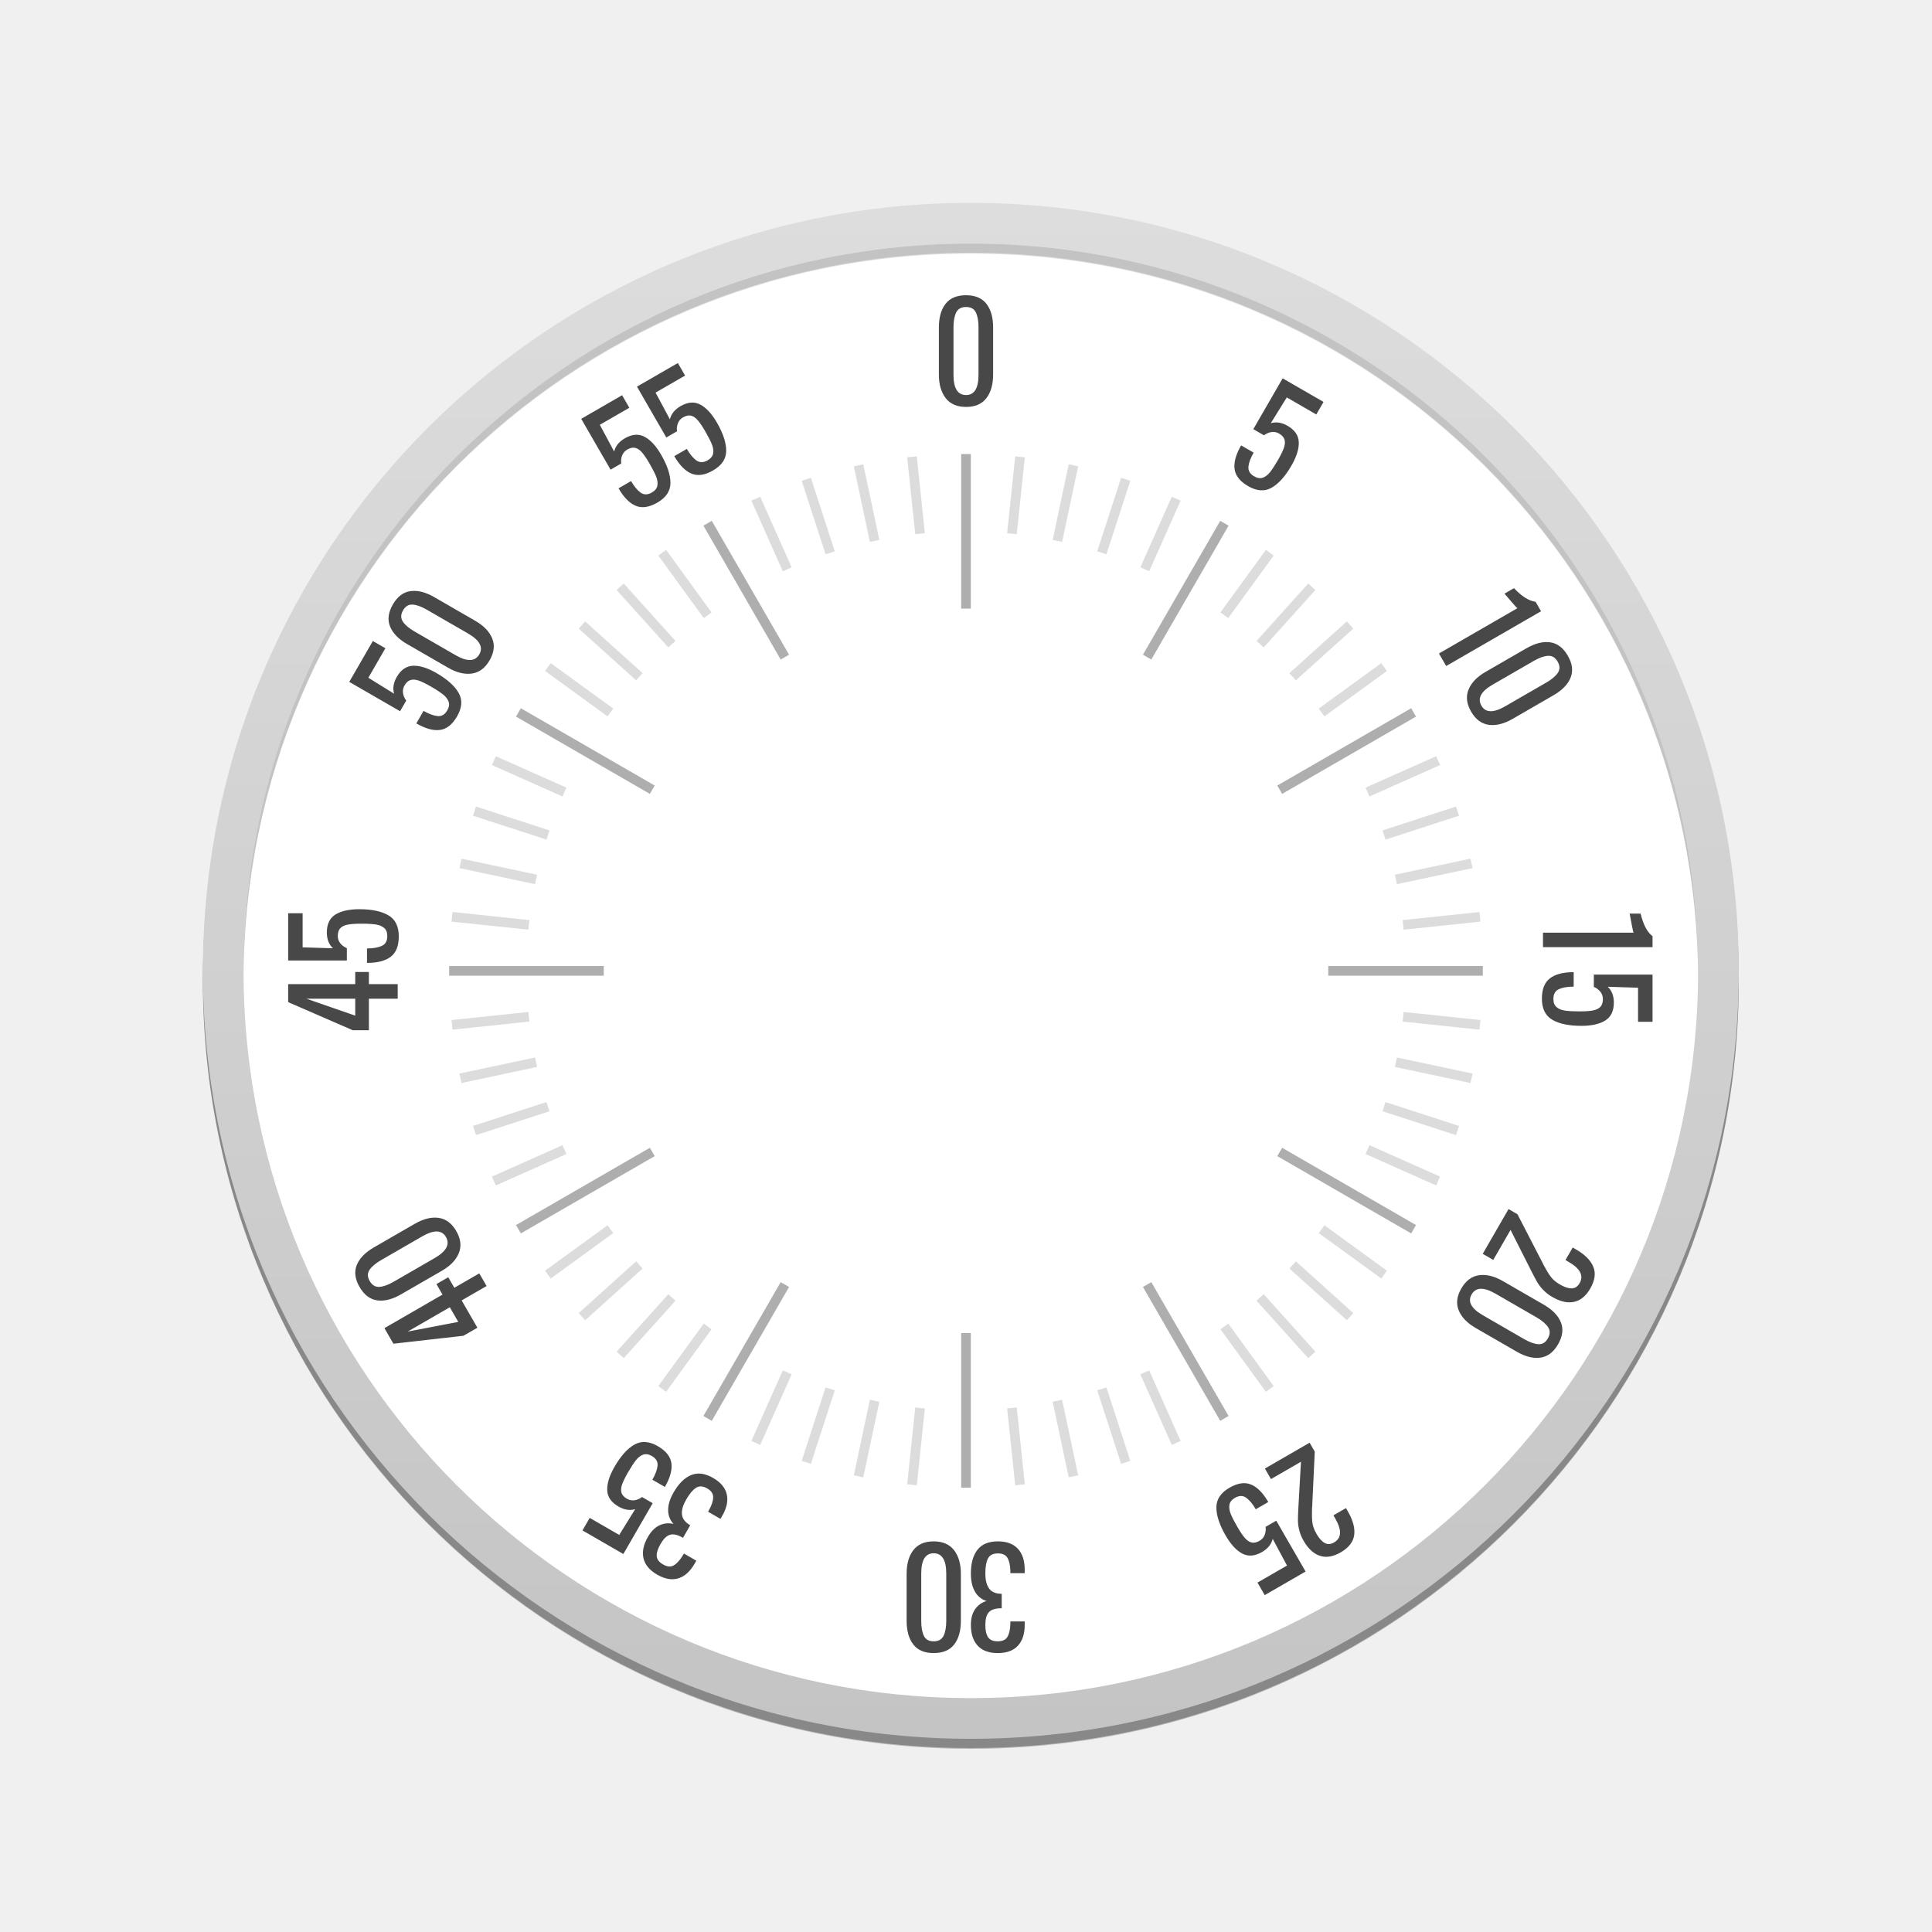
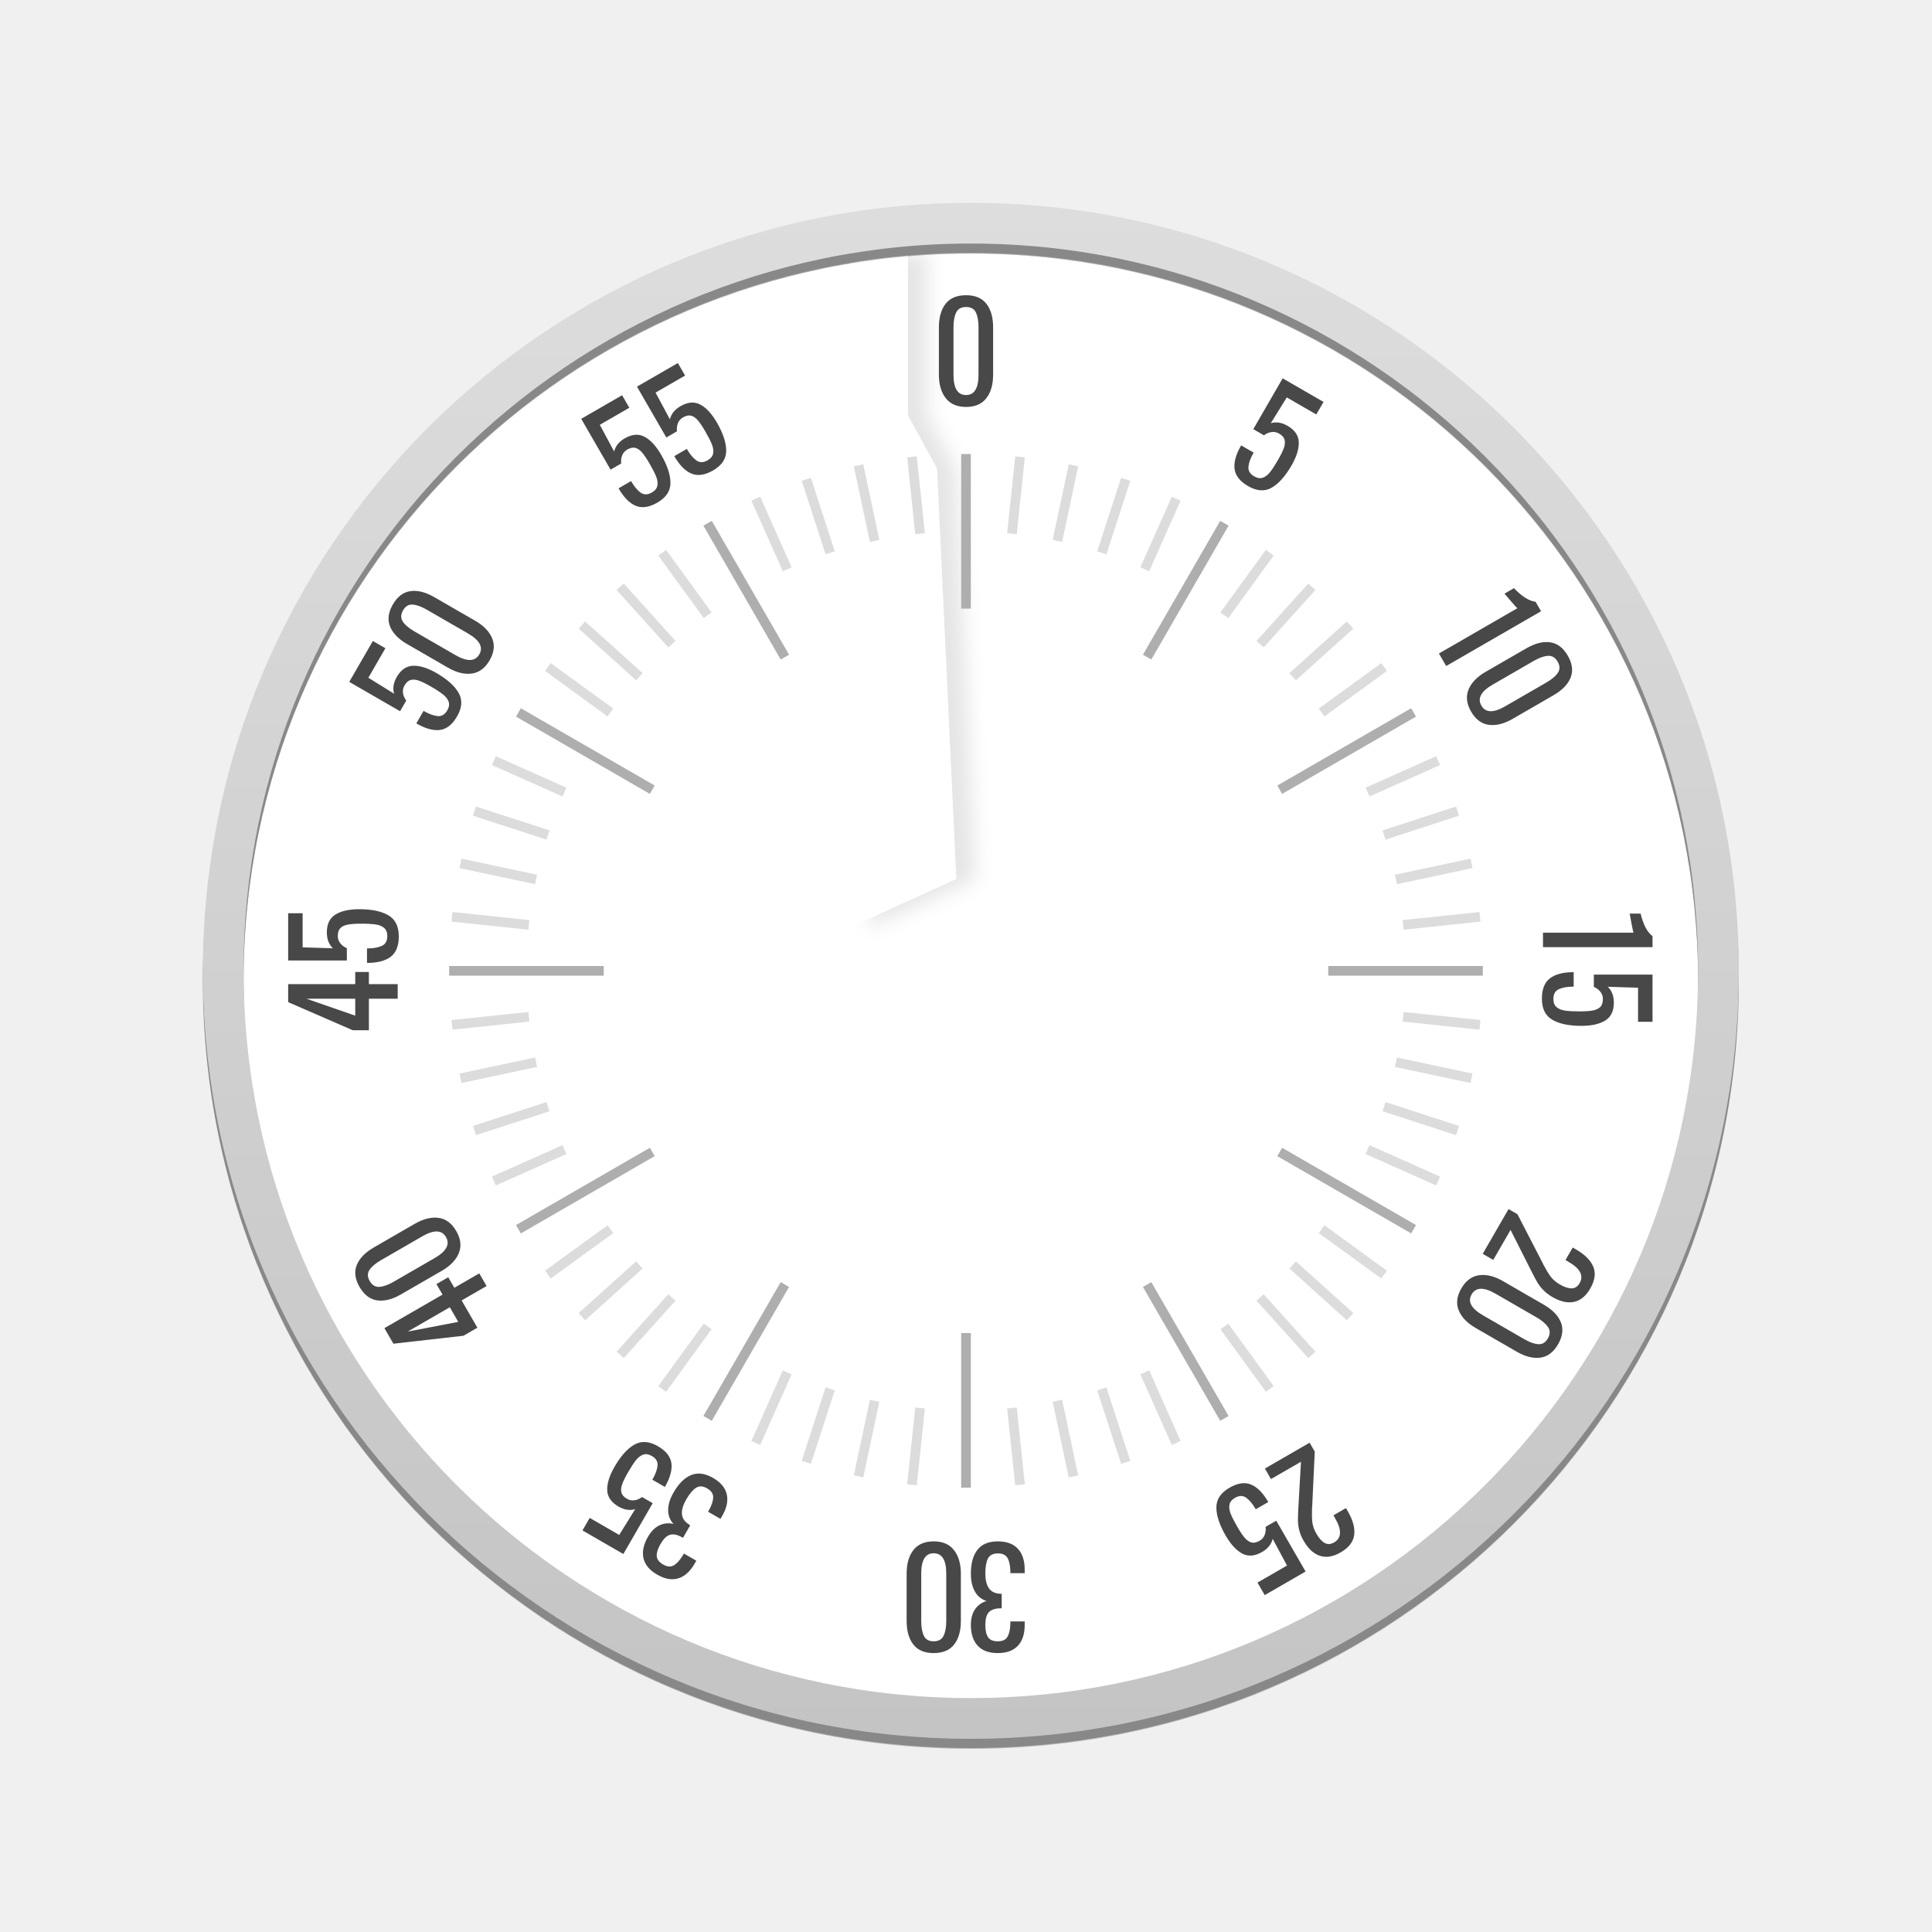
<svg xmlns="http://www.w3.org/2000/svg" xmlns:xlink="http://www.w3.org/1999/xlink" width="200" height="200">
  <defs>
-     <linearGradient x1="50%" y1="0%" x2="50%" y2="100%" id="c">
-       <stop stop-color="#DDD" offset="0%" />
-       <stop stop-color="#C4C4C4" offset="100%" />
-     </linearGradient>
-     <path d="M79.5 159C35.593 159 0 123.407 0 79.5S35.593 0 79.5 0 159 35.593 159 79.5 123.407 159 79.5 159z" id="b" />
-     <filter x="-.3%" y="-.3%" width="100.6%" height="101.3%" filterUnits="objectBoundingBox" id="a">
-       <feOffset dy="1" in="SourceAlpha" result="shadowOffsetOuter1" />
-       <feColorMatrix values="0 0 0 0 0.535 0 0 0 0 0.535 0 0 0 0 0.535 0 0 0 1 0" in="shadowOffsetOuter1" />
-     </filter>
-     <path d="M79.5 154.788c41.58 0 75.288-33.708 75.288-75.288S121.08 4.212 79.5 4.212 4.212 37.92 4.212 79.5 37.92 154.788 79.5 154.788z" id="d" />
-     <filter x="-.3%" y="-.3%" width="100.7%" height="100.7%" filterUnits="objectBoundingBox" id="e">
+     <path d="M79.5 154.788c41.58 0 75.288-33.708 75.288-75.288S121.08 4.212 79.5 4.212 4.212 37.92 4.212 79.5 37.92 154.788 79.5 154.788z" id="a" />
+     <filter x="-.3%" y="-.3%" width="100.7%" height="100.7%" filterUnits="objectBoundingBox" id="b">
      <feOffset dy="1" in="SourceAlpha" result="shadowOffsetInner1" />
      <feComposite in="shadowOffsetInner1" in2="SourceAlpha" operator="arithmetic" k2="-1" k3="1" result="shadowInnerInner1" />
      <feColorMatrix values="0 0 0 0 0.533 0 0 0 0 0.533 0 0 0 0 0.533 0 0 0 0.5 0" in="shadowInnerInner1" />
    </filter>
+     <path id="d" d="M67 6l6-1v17l3 5.5L78 70l-11 5z" />
+     <filter x="-18.2%" y="-5.7%" width="172.7%" height="111.4%" filterUnits="objectBoundingBox" id="c">
+       <feOffset dx="2" in="SourceAlpha" result="shadowOffsetOuter1" />
+       <feGaussianBlur stdDeviation="1" in="shadowOffsetOuter1" result="shadowBlurOuter1" />
+       <feColorMatrix values="0 0 0 0 0 0 0 0 0 0 0 0 0 0 0 0 0 0 0.101 0" in="shadowBlurOuter1" />
+     </filter>
+     <linearGradient x1="50%" y1="0%" x2="50%" y2="100%" id="g">
+       <stop stop-color="#DDD" offset="0%" />
+       <stop stop-color="#C4C4C4" offset="100%" />
+     </linearGradient>
+     <path d="M79.5 159C35.593 159 0 123.407 0 79.5S35.593 0 79.5 0 159 35.593 159 79.5 123.407 159 79.5 159zm0-4.212c41.58 0 75.288-33.708 75.288-75.288S121.08 4.212 79.5 4.212 4.212 37.92 4.212 79.5 37.92 154.788 79.5 154.788z" id="f" />
+     <filter x="-.3%" y="-.3%" width="100.6%" height="101.3%" filterUnits="objectBoundingBox" id="e">
+       <feOffset dy="1" in="SourceAlpha" result="shadowOffsetOuter1" />
+       <feColorMatrix values="0 0 0 0 0.535 0 0 0 0 0.535 0 0 0 0 0.535 0 0 0 1 0" in="shadowOffsetOuter1" />
+     </filter>
  </defs>
  <g fill="none" fill-rule="evenodd">
+     <g fill-rule="nonzero" transform="translate(21 21)">
+       <use fill="#FFF" fill-rule="evenodd" xlink:href="#a" />
+       <use fill="#000" filter="url(#b)" xlink:href="#a" />
+     </g>
    <g transform="translate(21 21)">
-       <use fill="#000" filter="url(#a)" xlink:href="#b" />
-       <use fill="url(#c)" xlink:href="#b" />
+       <use fill="#000" filter="url(#c)" xlink:href="#d" />
+       <use fill="#FFF" xlink:href="#d" />
    </g>
-     <g fill-rule="nonzero" transform="translate(21 21)">
-       <use fill="#FFF" fill-rule="evenodd" xlink:href="#d" />
-       <use fill="#000" filter="url(#e)" xlink:href="#d" />
+     <g transform="translate(21 21)">
+       <use fill="#000" filter="url(#e)" xlink:href="#f" />
+       <use fill="url(#g)" xlink:href="#f" />
    </g>
    <path d="M100 47.5v15m26.5-7.9L119 67.592M145.9 74l-12.991 7.5m20.091 19h-15m7.9 26.5l-12.991-7.5m-6.409 26.9l-7.5-12.991M100 153.5v-15m-26.5 7.9l7.5-12.991M54.1 127l12.991-7.5M47 100.5h15M54.1 74l12.991 7.5M73.5 54.6L81 67.592" stroke="#AEAEAE" stroke-linecap="square" />
    <path d="M105.54 47.79l-.732 6.962m6.211-6.094l-1.455 6.847m6.814-5.411l-2.163 6.657m7.342-4.669l-2.847 6.395m12.443-.855l-4.115 5.663m8.426-2.172l-4.684 5.202m8.607-1.279l-5.202 4.684m8.693-.373l-5.663 4.115m11.203 5.481l-6.395 2.847m8.383 2.332l-6.657 2.163m8.093 3.196l-6.847 1.455m7.715 4.024l-6.962.732m6.962 10.348l-6.962-.732m6.094 6.211l-6.847-1.455m5.411 6.814l-6.657-2.163m4.669 7.342l-6.395-2.847m.855 12.443l-5.663-4.115m2.172 8.426l-5.202-4.684m1.279 8.607l-4.684-5.202m.373 8.693l-4.115-5.663m-5.481 11.203l-2.847-6.395m-2.332 8.383l-2.163-6.657m-3.196 8.093l-1.455-6.847m-4.024 7.715l-.732-6.962M94.46 153.21l.732-6.962m-6.211 6.094l1.455-6.847m-6.814 5.411l2.163-6.657m-7.342 4.669l2.847-6.395m-12.443.855l4.115-5.663m-8.426 2.172l4.684-5.202m-8.607 1.279l5.202-4.684m-8.693.373l5.663-4.115m-11.203-5.481l6.395-2.847m-8.383-2.332l6.657-2.163m-8.093-3.196l6.847-1.455m-7.715-4.024l6.962-.732M47.29 94.96l6.962.732m-6.094-6.211l6.847 1.455m-5.411-6.814l6.657 2.163m-4.669-7.342l6.395 2.847m-.855-12.443l5.663 4.115m-2.172-8.426l5.202 4.684m-1.279-8.607l4.684 5.202m-.373-8.693l4.115 5.663m5.481-11.203l2.847 6.395m2.332-8.383l2.163 6.657m3.196-8.093l1.455 6.847m4.024-7.715l.732 6.962" stroke="#DCDCDC" stroke-linecap="square" />
    <g fill="#484848">
      <path d="M100.007 42.126c-.933 0-1.636-.303-2.107-.91-.471-.607-.707-1.419-.707-2.436v-4.886c0-1.036.231-1.85.693-2.443.462-.593 1.169-.889 2.121-.889.943 0 1.645.296 2.107.889.462.593.693 1.407.693 2.443v4.886c0 1.027-.233 1.841-.7 2.443-.467.602-1.167.903-2.1.903zm0-1.232c.859 0 1.288-.7 1.288-2.1V33.88c0-.644-.091-1.155-.273-1.533-.182-.378-.52-.567-1.015-.567-.495 0-.835.189-1.022.567-.187.378-.28.889-.28 1.533v4.914c0 1.4.434 2.1 1.302 2.1zM129.212 50.327c-.849-.49-1.318-1.081-1.409-1.775-.09-.693.136-1.508.677-2.446l1.298.75c-.318.549-.497 1.032-.54 1.45-.04.418.156.753.593 1.005.331.191.634.236.908.136.273-.1.524-.298.753-.592.229-.293.497-.707.805-1.24.285-.493.486-.902.604-1.228.118-.325.143-.612.077-.86-.067-.25-.258-.465-.573-.647a1.178 1.178 0 0 0-.794-.15 1.669 1.669 0 0 0-.766.333l-1.103-.637 3.038-5.262 4.231 2.443-.749 1.297-3.055-1.764-1.653 2.667c.557-.163 1.135-.072 1.733.273.752.434 1.14 1 1.162 1.698.023.697-.229 1.503-.756 2.416-.644 1.115-1.328 1.88-2.05 2.292-.724.412-1.534.36-2.431-.159zM157.083 62.96c-.033-.002-.231-.214-.593-.636-.362-.421-.61-.711-.745-.87l.982-.568c.803.851 1.549 1.32 2.236 1.41l.567.981-9.821 5.67-.75-1.297 8.124-4.69zm-4.795 10.706c-.467-.808-.555-1.568-.266-2.28.29-.711.875-1.321 1.756-1.83l4.232-2.443c.897-.518 1.718-.725 2.462-.621.744.103 1.354.568 1.83 1.392.472.816.566 1.573.284 2.27-.282.696-.872 1.303-1.77 1.82l-4.23 2.444c-.89.513-1.712.718-2.466.615-.755-.103-1.366-.559-1.832-1.367zm1.067-.616c.429.744 1.25.765 2.462.065l4.256-2.457c.558-.322.955-.656 1.191-1.002.236-.347.231-.735-.016-1.163-.248-.428-.582-.629-1.002-.602-.421.028-.91.202-1.468.524l-4.256 2.457c-1.212.7-1.601 1.426-1.167 2.178zM169.109 96.55c-.028-.019-.093-.301-.196-.847-.103-.546-.173-.922-.21-1.127h1.134c.27 1.139.681 1.918 1.232 2.338v1.134h-11.34V96.55h9.38zm-9.492 6.832c0-.98.278-1.682.833-2.107.555-.425 1.374-.637 2.457-.637v1.498c-.635 0-1.143.086-1.526.259-.383.173-.574.511-.574 1.015 0 .383.112.667.336.854.224.187.52.306.889.357.369.051.861.077 1.477.077.57 0 1.024-.03 1.365-.091.34-.06.602-.182.784-.364.182-.182.273-.455.273-.819 0-.29-.089-.544-.266-.763a1.669 1.669 0 0 0-.672-.497v-1.274h6.076v4.886h-1.498v-3.528l-3.136-.098c.42.401.63.947.63 1.638 0 .868-.296 1.486-.889 1.855s-1.416.553-2.471.553c-1.288 0-2.291-.21-3.01-.63-.719-.42-1.078-1.148-1.078-2.184zM157.086 125.695l2.45 4.745c.124.233.198.384.223.452.29.544.547.968.77 1.27.225.302.548.574.968.817.469.27.873.401 1.212.392.34-.009.61-.187.81-.535.448-.776.07-1.511-1.135-2.206l-.327-.19.749-1.297.34.196c.921.532 1.519 1.13 1.792 1.795.274.665.168 1.417-.317 2.258-.448.776-1.007 1.235-1.676 1.376-.67.142-1.408-.02-2.216-.487a4.28 4.28 0 0 1-1.594-1.55c-.152-.26-.359-.65-.62-1.167l-2.142-4.243-1.792 3.104-1.09-.63 2.673-4.632.922.532zm-5.812 7.686c.467-.808 1.08-1.265 1.842-1.37.76-.105 1.582.097 2.463.606l4.231 2.443c.897.518 1.487 1.125 1.77 1.822.282.696.185 1.457-.291 2.281-.471.816-1.08 1.276-1.824 1.38-.744.104-1.565-.103-2.462-.621l-4.231-2.443c-.89-.513-1.478-1.123-1.766-1.828-.288-.705-.199-1.462.268-2.27zm1.067.616c-.43.744-.038 1.465 1.175 2.165l4.255 2.457c.558.322 1.046.5 1.465.53.418.032.75-.167.998-.595.247-.428.254-.818.02-1.169-.234-.35-.63-.687-1.188-1.009l-4.255-2.457c-1.213-.7-2.036-.674-2.47.078zM136.104 150.27l-.25 5.335c-.01.264-.02.431-.033.503-.021.616-.01 1.111.033 1.485.043.374.186.77.429 1.19.27.47.555.785.853.947.298.162.621.143.969-.058.776-.448.816-1.274.12-2.479l-.188-.327 1.297-.749.196.34c.532.92.75 1.738.655 2.45-.095.713-.563 1.311-1.403 1.797-.776.448-1.49.566-2.14.354-.65-.212-1.209-.722-1.676-1.53a4.28 4.28 0 0 1-.605-2.14c-.001-.301.014-.741.046-1.32l.268-4.746-3.104 1.792-.63-1.09 4.631-2.675.532.922zm-8.832 3.742c.848-.49 1.595-.6 2.24-.332.646.269 1.24.872 1.781 1.81l-1.297.748c-.318-.55-.647-.947-.988-1.192-.34-.245-.73-.241-1.166.01-.33.192-.521.431-.571.719-.05.287-.005.603.135.948s.364.784.672 1.318c.285.493.538.872.761 1.136.223.265.459.43.708.497.248.067.53.01.845-.173.25-.144.427-.348.528-.612.101-.263.133-.54.095-.83l1.103-.637 3.038 5.262-4.232 2.443-.749-1.297 3.056-1.764-1.483-2.765c-.138.564-.506 1.019-1.104 1.364-.752.434-1.435.487-2.05.158-.616-.329-1.188-.95-1.715-1.863-.644-1.116-.964-2.09-.96-2.922.005-.833.456-1.508 1.353-2.026zM103.304 159.562c.905 0 1.594.254 2.065.763.471.509.707 1.225.707 2.149v.378h-1.484v-.252c-.019-.579-.119-1.022-.301-1.33-.182-.308-.511-.462-.987-.462-.504 0-.847.175-1.029.525-.182.35-.273.87-.273 1.561 0 .635.117 1.132.35 1.491.233.36.611.558 1.134.595.037.01.107.014.21.014v1.498h-.196c-.532.019-.915.159-1.148.42-.233.261-.35.695-.35 1.302 0 .56.093.982.28 1.267.187.285.523.427 1.008.427s.819-.154 1.001-.462c.182-.308.282-.76.301-1.358v-.238h1.484v.378c0 .924-.236 1.638-.707 2.142s-1.164.756-2.079.756c-.915 0-1.608-.254-2.079-.763-.471-.509-.707-1.225-.707-2.149 0-.663.145-1.204.434-1.624.29-.42.686-.705 1.19-.854a2.057 2.057 0 0 1-1.197-.966c-.285-.485-.427-1.11-.427-1.876 0-1.055.226-1.874.679-2.457.453-.583 1.16-.875 2.121-.875zm-6.65 0c.933 0 1.636.303 2.107.91.471.607.707 1.419.707 2.436v4.886c0 1.036-.231 1.85-.693 2.443-.462.593-1.169.889-2.121.889-.943 0-1.645-.296-2.107-.889-.462-.593-.693-1.407-.693-2.443v-4.886c0-1.027.233-1.841.7-2.443.467-.602 1.167-.903 2.1-.903zm0 1.232c-.859 0-1.288.7-1.288 2.1v4.914c0 .644.091 1.155.273 1.533.182.378.52.567 1.015.567.495 0 .835-.189 1.022-.567.187-.378.28-.889.28-1.533v-4.914c0-1.4-.434-2.1-1.302-2.1zM73.827 153c.784.452 1.253 1.016 1.406 1.692.154.677 0 1.415-.462 2.215l-.189.327-1.285-.742.126-.218c.273-.51.408-.944.404-1.302-.003-.358-.211-.656-.623-.894-.437-.252-.821-.272-1.154-.06-.333.212-.672.618-1.017 1.216-.317.55-.465 1.038-.442 1.466.022.428.25.789.684 1.082.028.027.086.066.175.117l-.749 1.298-.17-.098c-.47-.25-.871-.32-1.204-.21-.333.11-.65.427-.954.952-.28.485-.41.897-.391 1.237.02.34.24.631.66.874.42.243.786.276 1.097.1.312-.175.625-.517.94-1.025l.119-.206 1.285.742-.189.327c-.462.8-1.023 1.3-1.683 1.502-.66.2-1.386.072-2.179-.385-.792-.457-1.265-1.024-1.419-1.7-.153-.677 0-1.415.463-2.215.331-.574.727-.97 1.188-1.19.46-.218.946-.267 1.457-.144a2.057 2.057 0 0 1-.554-1.435c-.003-.563.186-1.175.569-1.838.527-.914 1.133-1.51 1.816-1.789.684-.278 1.442-.178 2.275.303zm-5.73-3.293c.849.49 1.318 1.082 1.408 1.775.09.693-.135 1.509-.677 2.446l-1.297-.749c.317-.55.497-1.033.539-1.45.041-.418-.156-.753-.592-1.005-.332-.191-.634-.237-.908-.136-.274.1-.525.298-.754.591-.228.294-.497.707-.805 1.24-.285.494-.486.903-.604 1.228-.117.326-.143.613-.076.861.066.249.257.464.572.646.251.145.516.195.794.151.279-.043.534-.155.767-.333l1.103.637-3.038 5.262-4.231-2.443.749-1.297 3.055 1.764 1.653-2.667c-.558.163-1.136.072-1.734-.274-.751-.434-1.139-1-1.162-1.697-.023-.698.23-1.503.757-2.416.644-1.116 1.327-1.88 2.05-2.292.724-.413 1.534-.36 2.43.158zM47.79 134.62l1.63 2.825-1.443.833-7.251.824-.931-1.613 6.014-3.472-.63-1.09 1.224-.708.63 1.091 2.583-1.49.756 1.309-2.583 1.49zm-1.225.707l-4.365 2.52 5.24-1.005-.875-1.515zm.668-7.887c.467.808.555 1.568.265 2.28-.29.711-.875 1.321-1.756 1.83l-4.231 2.443c-.897.518-1.718.725-2.462.621-.745-.103-1.355-.567-1.83-1.392-.472-.816-.567-1.573-.284-2.27.282-.696.872-1.303 1.769-1.82l4.231-2.444c.89-.513 1.711-.718 2.466-.615.755.103 1.365.559 1.832 1.367zm-1.067.616c-.43-.744-1.25-.765-2.463-.065l-4.255 2.457c-.558.322-.955.656-1.192 1.003-.236.346-.23.734.017 1.162.247.428.581.629 1.002.602.42-.028.91-.202 1.468-.524l4.255-2.457c1.213-.7 1.602-1.426 1.168-2.178zM38.188 103.389v3.262h-1.666l-6.692-2.912v-1.862h6.944v-1.26h1.414v1.26h2.982v1.512h-2.982zm-1.414 0h-5.04l5.04 1.75v-1.75zm4.508-6.454c0 .98-.278 1.682-.833 2.107-.555.425-1.374.637-2.457.637v-1.498c.635 0 1.143-.086 1.526-.259.383-.173.574-.511.574-1.015 0-.383-.112-.667-.336-.854-.224-.187-.52-.306-.889-.357a11.206 11.206 0 0 0-1.477-.077c-.57 0-1.024.03-1.365.091-.34.06-.602.182-.784.364-.182.182-.273.455-.273.819 0 .29.089.544.266.763.177.22.401.385.672.497v1.274H29.83v-4.886h1.498v3.528l3.136.098c-.42-.401-.63-.947-.63-1.638 0-.868.296-1.486.889-1.855s1.416-.553 2.471-.553c1.288 0 2.291.21 3.01.63.719.42 1.078 1.148 1.078 2.184zM47.319 74.156c-.49.849-1.082 1.318-1.775 1.408-.693.09-1.509-.135-2.446-.677l.749-1.297c.55.317 1.033.497 1.45.539.418.042.753-.156 1.005-.592.191-.332.237-.634.136-.908-.1-.273-.298-.525-.591-.753a11.206 11.206 0 0 0-1.24-.806c-.494-.284-.903-.486-1.228-.603-.326-.118-.613-.144-.861-.077-.249.067-.464.257-.646.573-.145.25-.195.515-.151.793.043.28.155.535.333.767l-.637 1.103-5.262-3.038 2.443-4.231 1.297.749-1.764 3.055 2.667 1.653c-.163-.558-.072-1.135.274-1.734.434-.751 1-1.139 1.697-1.162.698-.022 1.503.23 2.416.757 1.116.644 1.88 1.328 2.292 2.05.413.724.36 1.534-.158 2.431zm3.365-5.8c-.467.808-1.08 1.264-1.842 1.37-.76.104-1.582-.098-2.463-.607l-4.231-2.443c-.897-.518-1.487-1.125-1.77-1.821-.282-.697-.185-1.457.291-2.282.471-.816 1.08-1.276 1.824-1.38.744-.104 1.565.104 2.462.622l4.231 2.443c.89.513 1.478 1.122 1.766 1.827.288.705.199 1.462-.268 2.27zm-1.067-.617c.43-.743.038-1.465-1.175-2.165l-4.255-2.457c-.558-.322-1.046-.499-1.465-.53-.418-.031-.75.167-.998.595-.247.429-.254.818-.02 1.169.234.35.63.687 1.188 1.009l4.255 2.457c1.213.7 2.036.674 2.47-.078zM68.052 52.028c-.849.49-1.596.601-2.241.332-.646-.268-1.239-.871-1.78-1.809l1.297-.749c.317.55.646.947.987 1.192.341.245.73.242 1.166-.01.332-.192.522-.43.572-.718.05-.288.004-.604-.135-.949-.14-.345-.364-.784-.672-1.317-.285-.493-.539-.872-.762-1.137-.222-.265-.458-.43-.707-.497-.248-.066-.53-.009-.846.173-.25.145-.426.349-.527.612-.102.263-.133.54-.095.83l-1.103.638-3.038-5.262 4.231-2.443.75 1.297-3.056 1.764 1.483 2.765c.138-.565.506-1.02 1.104-1.365.751-.434 1.435-.486 2.05-.157.616.329 1.188.95 1.715 1.863.644 1.115.964 2.09.96 2.922-.005.832-.456 1.507-1.353 2.025zm5.771-3.332c-.848.49-1.595.601-2.24.332-.646-.268-1.24-.871-1.781-1.809l1.297-.749c.318.55.647.947.988 1.192.34.245.73.242 1.166-.01.33-.192.521-.43.571-.718.05-.288.005-.604-.135-.949s-.364-.784-.672-1.317c-.285-.493-.538-.872-.761-1.137-.223-.265-.459-.43-.708-.497-.248-.066-.53-.009-.845.173-.25.145-.427.349-.528.612-.101.263-.133.54-.095.83l-1.103.638-3.038-5.262 4.232-2.443.749 1.297-3.056 1.764 1.483 2.765c.138-.565.506-1.02 1.104-1.365.752-.434 1.435-.486 2.05-.157.616.329 1.188.95 1.715 1.863.644 1.115.964 2.09.96 2.922-.005.832-.456 1.507-1.353 2.025z" />
    </g>
  </g>
</svg>
